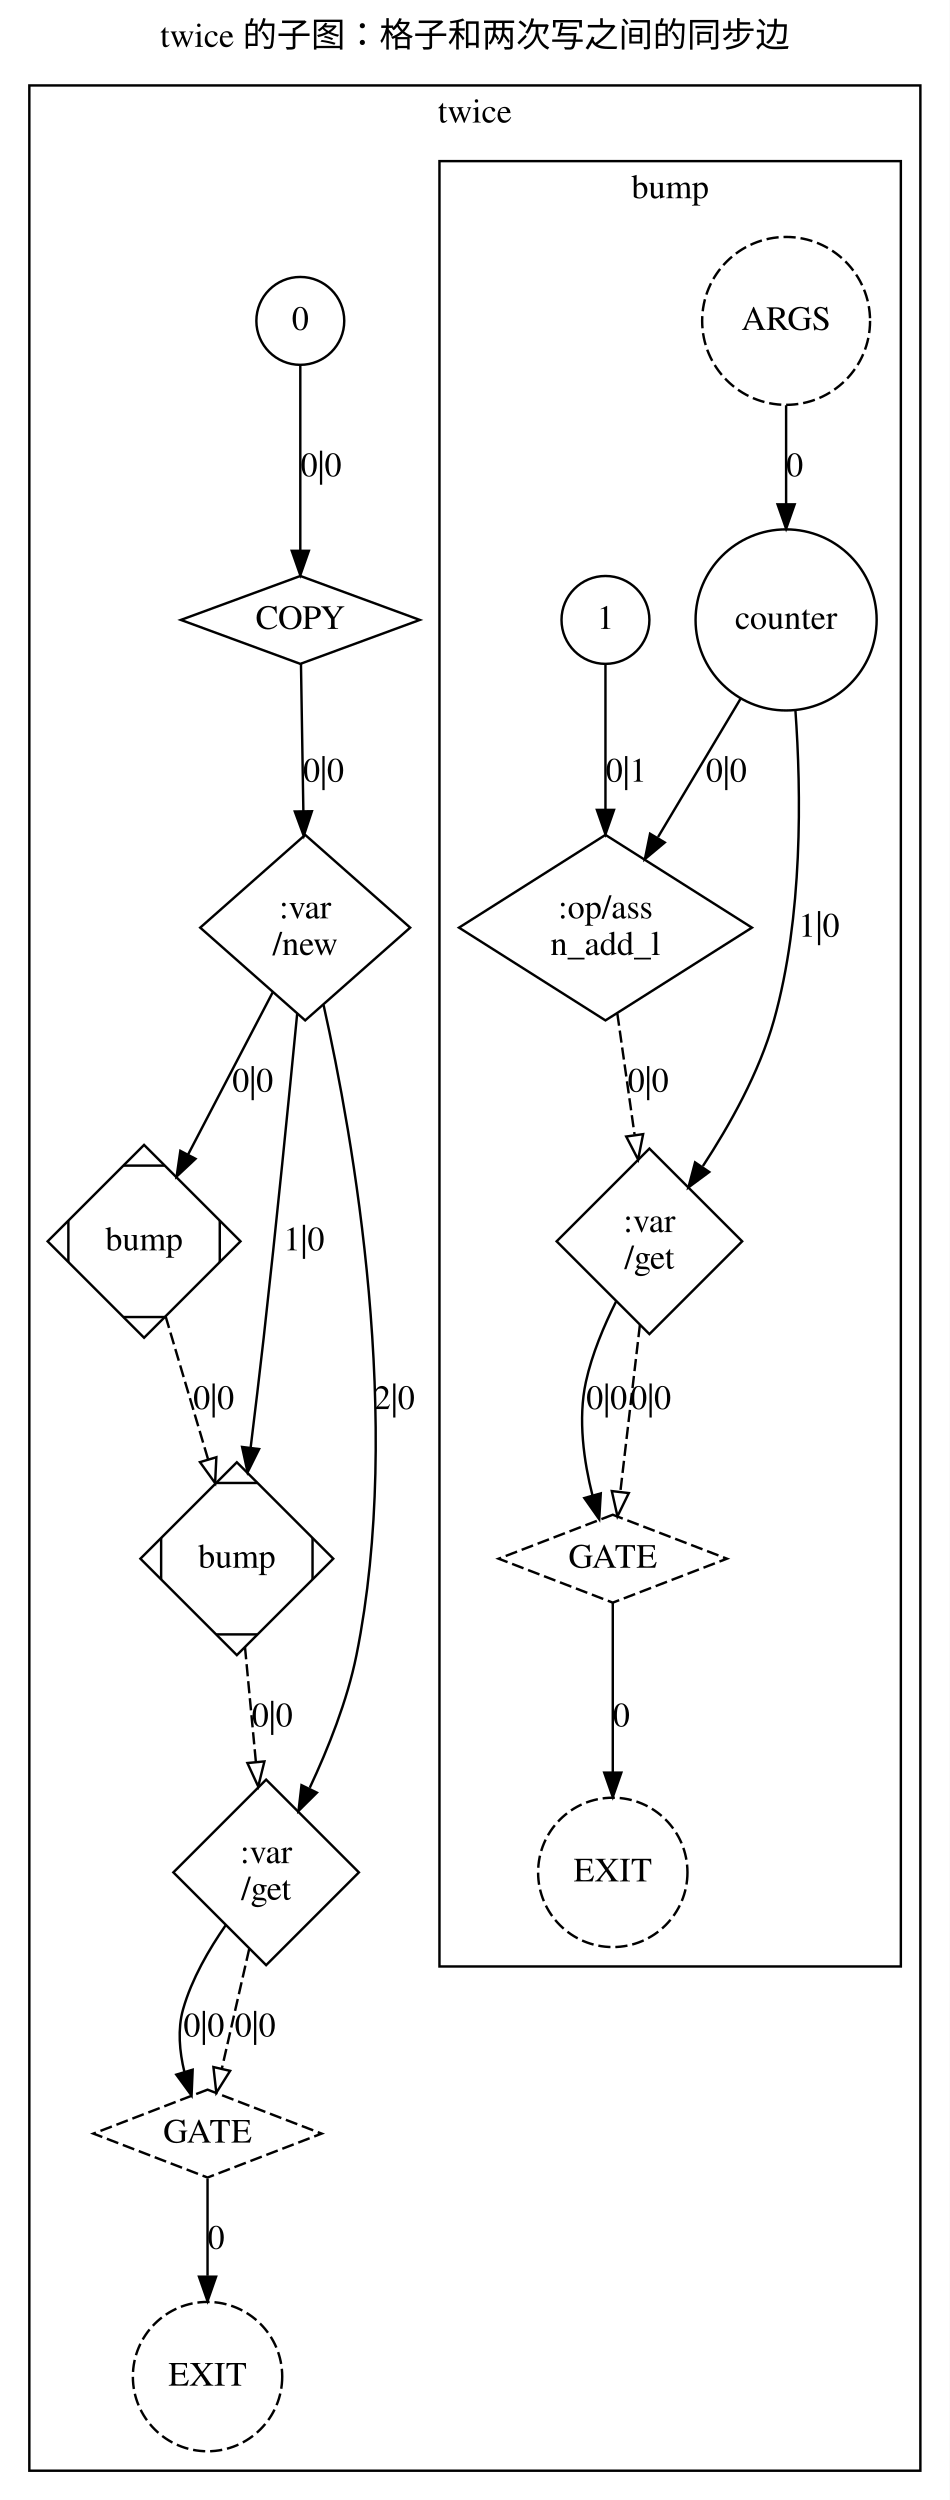
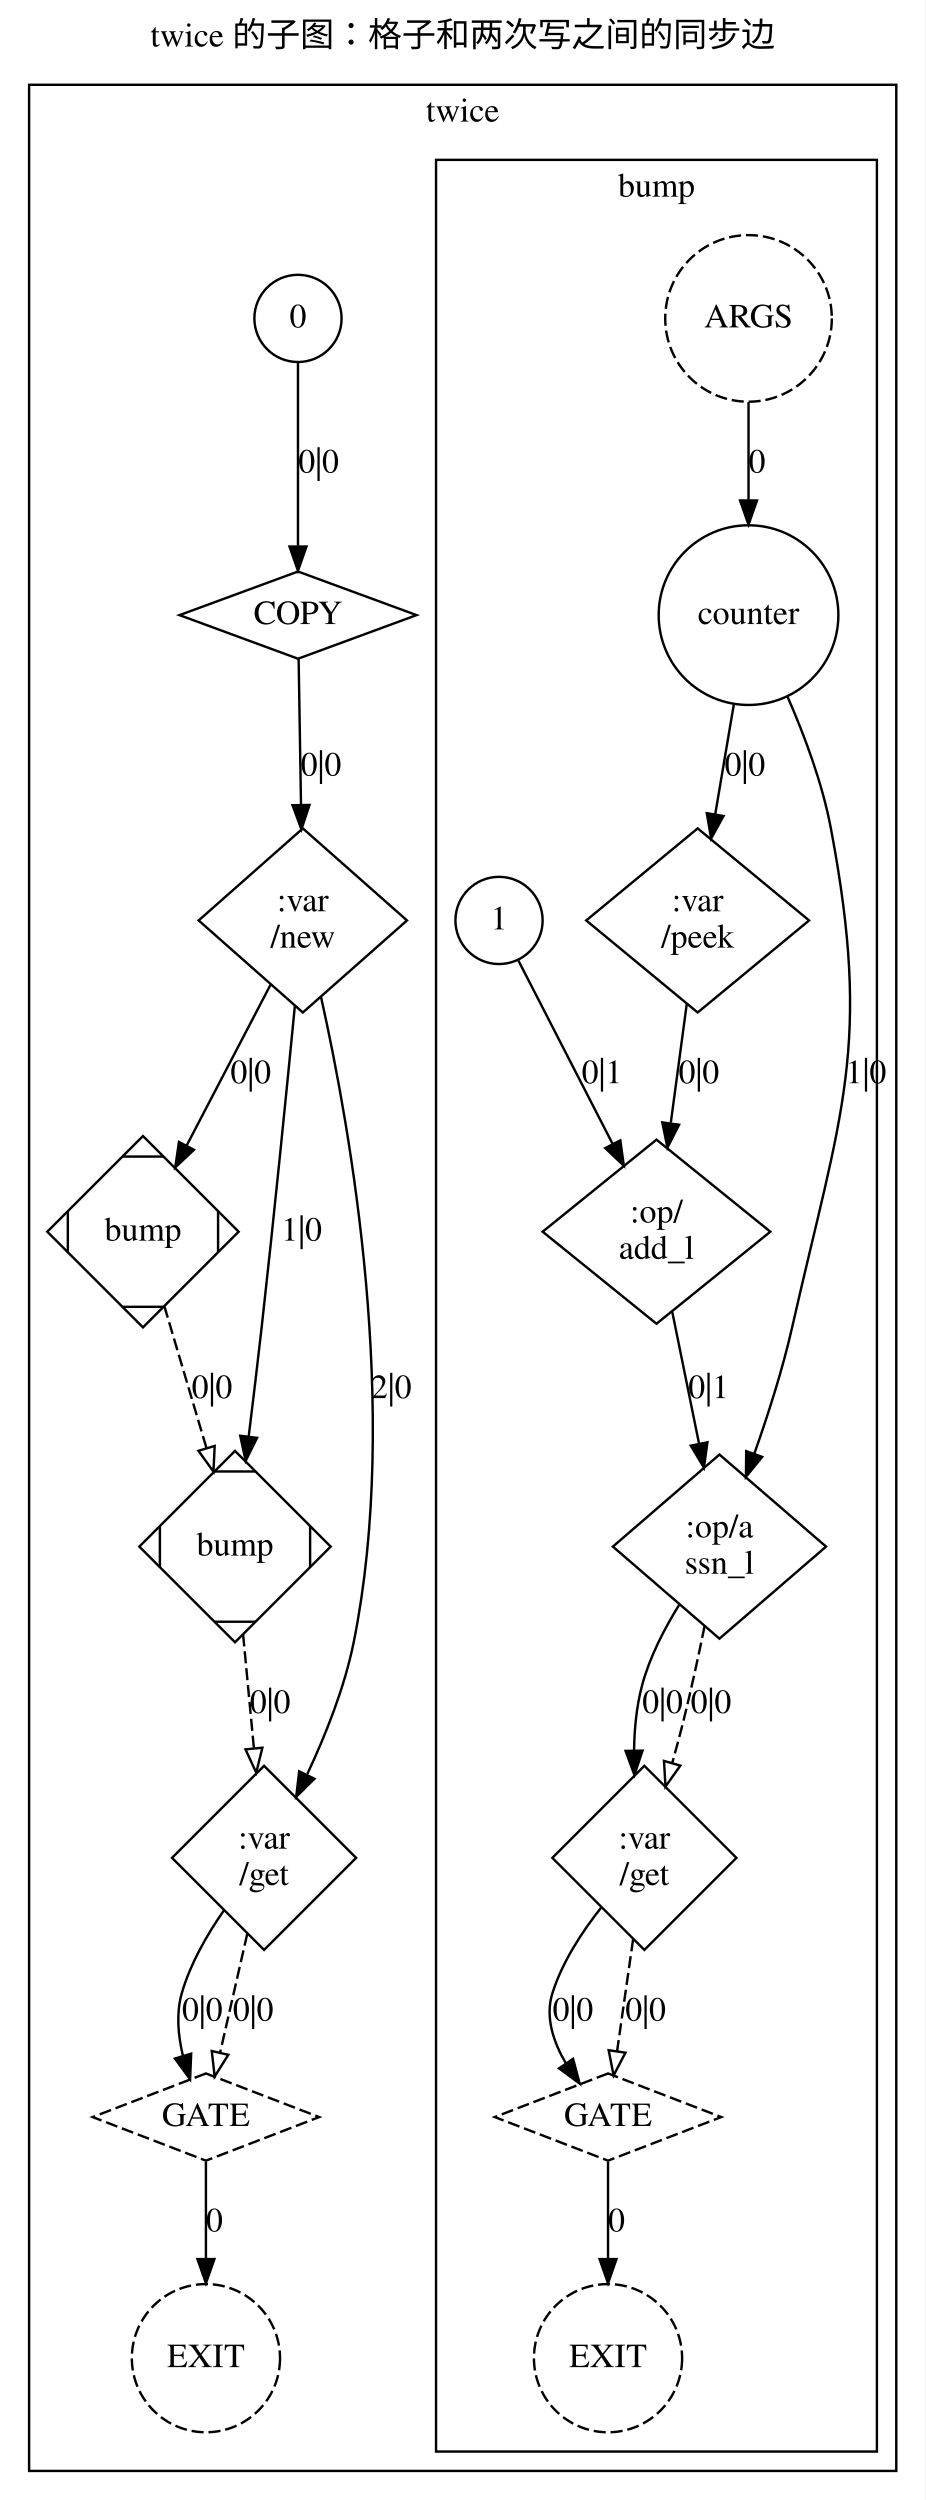
- <svg xmlns="http://www.w3.org/2000/svg" xmlns:xlink="http://www.w3.org/1999/xlink" width="389pt" height="1024pt" viewBox="0.00 0.00 389.00 1024.08">
-   <g id="graph0" class="graph" transform="scale(1 1) rotate(0) translate(4 1020.08)">
-     <polygon fill="white" stroke="transparent" points="-4,4 -4,-1020.08 385,-1020.08 385,4 -4,4" />
-     <text text-anchor="middle" x="190.5" y="-1000.88" font-family="Times,serif" font-size="14.00">twice 的子图：格子和两次写之间的同步边</text>
+ <svg xmlns="http://www.w3.org/2000/svg" xmlns:xlink="http://www.w3.org/1999/xlink" width="382pt" height="1032pt" viewBox="0.00 0.00 382.00 1032.08">
+   <g id="graph0" class="graph" transform="scale(1 1) rotate(0) translate(4 1028.08)">
+     <polygon fill="white" stroke="transparent" points="-4,4 -4,-1028.08 378,-1028.08 378,4 -4,4" />
+     <text text-anchor="middle" x="187" y="-1008.88" font-family="Times,serif" font-size="14.00">twice 的子图：格子和两次写之间的同步边</text>
    <g id="clust1" class="cluster">
      <g id="a_clust1">
        <a xlink:title="() =&gt; int">
-           <polygon fill="none" stroke="black" points="8,-8 8,-985.08 373,-985.08 373,-8 8,-8" />
-           <text text-anchor="middle" x="190.5" y="-969.88" font-family="Times,serif" font-size="14.00">twice</text>
+           <polygon fill="none" stroke="black" points="8,-8 8,-993.08 366,-993.08 366,-8 8,-8" />
+           <text text-anchor="middle" x="187" y="-977.88" font-family="Times,serif" font-size="14.00">twice</text>
        </a>
      </g>
    </g>
    <g id="clust2" class="cluster">
      <g id="a_clust2">
        <a xlink:title="(var counter: int) =&gt; int">
-           <polygon fill="none" stroke="black" points="176,-214.55 176,-954.08 365,-954.08 365,-214.55 176,-214.55" />
-           <text text-anchor="middle" x="270.5" y="-938.88" font-family="Times,serif" font-size="14.00">bump</text>
+           <polygon fill="none" stroke="black" points="176,-16 176,-962.08 358,-962.08 358,-16 176,-16" />
+           <text text-anchor="middle" x="267" y="-946.88" font-family="Times,serif" font-size="14.00">bump</text>
        </a>
      </g>
    </g>
    <g id="node1" class="node">
-       <ellipse fill="none" stroke="black" stroke-dasharray="5,2" cx="318" cy="-888.63" rx="34.39" ry="34.39" />
-       <text text-anchor="middle" x="318" y="-884.93" font-family="Times,serif" font-size="14.00">ARGS</text>
+       <ellipse fill="none" stroke="black" stroke-dasharray="5,2" cx="305" cy="-896.63" rx="34.39" ry="34.39" />
+       <text text-anchor="middle" x="305" y="-892.93" font-family="Times,serif" font-size="14.00">ARGS</text>
    </g>
    <g id="node3" class="node">
      <g id="a_node3">
        <a xlink:title="counter">
-           <ellipse fill="none" stroke="black" cx="318" cy="-766.14" rx="37.09" ry="37.09" />
-           <text text-anchor="middle" x="318" y="-762.44" font-family="Times,serif" font-size="14.00">counter</text>
+           <ellipse fill="none" stroke="black" cx="305" cy="-774.14" rx="37.09" ry="37.09" />
+           <text text-anchor="middle" x="305" y="-770.44" font-family="Times,serif" font-size="14.00">counter</text>
        </a>
      </g>
    </g>
    <g id="edge1" class="edge">
-       <path fill="none" stroke="black" d="M318,-854.07C318,-841.53 318,-827.06 318,-813.56" />
-       <polygon fill="black" stroke="black" points="321.5,-813.48 318,-803.48 314.5,-813.48 321.5,-813.48" />
-       <text text-anchor="middle" x="321.5" y="-824.99" font-family="Times,serif" font-size="14.00">0</text>
+       <path fill="none" stroke="black" d="M305,-862.07C305,-849.53 305,-835.06 305,-821.56" />
+       <polygon fill="black" stroke="black" points="308.5,-821.48 305,-811.48 301.5,-821.48 308.5,-821.48" />
+       <text text-anchor="middle" x="308.5" y="-832.99" font-family="Times,serif" font-size="14.00">0</text>
    </g>
    <g id="node2" class="node">
-       <ellipse fill="none" stroke="black" stroke-dasharray="5,2" cx="247" cy="-253.09" rx="30.59" ry="30.59" />
-       <text text-anchor="middle" x="247" y="-249.39" font-family="Times,serif" font-size="14.00">EXIT</text>
+       <ellipse fill="none" stroke="black" stroke-dasharray="5,2" cx="247" cy="-54.55" rx="30.59" ry="30.59" />
+       <text text-anchor="middle" x="247" y="-50.85" font-family="Times,serif" font-size="14.00">EXIT</text>
    </g>
    <g id="node5" class="node">
      <g id="a_node5">
-         <a xlink:title=":op/assn_add_l">
-           <polygon fill="none" stroke="black" points="244,-678.09 184,-640.09 244,-602.09 304,-640.09 244,-678.09" />
-           <text text-anchor="middle" x="244" y="-643.89" font-family="Times,serif" font-size="14.00">:op/ass</text>
-           <text text-anchor="middle" x="244" y="-628.89" font-family="Times,serif" font-size="14.00">n_add_l</text>
+         <a xlink:title=":var/peek">
+           <polygon fill="none" stroke="black" points="284,-686.09 238,-648.09 284,-610.09 330,-648.09 284,-686.09" />
+           <text text-anchor="middle" x="284" y="-651.89" font-family="Times,serif" font-size="14.00">:var</text>
+           <text text-anchor="middle" x="284" y="-636.89" font-family="Times,serif" font-size="14.00">/peek</text>
        </a>
      </g>
    </g>
    <g id="edge3" class="edge">
-       <path fill="none" stroke="black" d="M299.33,-733.84C289.04,-716.6 276.24,-695.13 265.53,-677.19" />
-       <polygon fill="black" stroke="black" points="268.28,-674.97 260.15,-668.17 262.27,-678.55 268.28,-674.97" />
-       <text text-anchor="middle" x="293.5" y="-699.89" font-family="Times,serif" font-size="14.00">0|0</text>
-     </g>
-     <g id="node6" class="node">
-       <g id="a_node6">
-         <a xlink:title=":var/get">
-           <polygon fill="none" stroke="black" points="262,-549.59 224,-511.59 262,-473.59 300,-511.59 262,-549.59" />
-           <text text-anchor="middle" x="262" y="-515.39" font-family="Times,serif" font-size="14.00">:var</text>
-           <text text-anchor="middle" x="262" y="-500.39" font-family="Times,serif" font-size="14.00">/get</text>
-         </a>
-       </g>
-     </g>
-     <g id="edge5" class="edge">
-       <path fill="none" stroke="black" d="M321.81,-729.09C324.21,-695.54 324.93,-644.49 313,-602.09 306.99,-580.74 294.83,-559.07 283.9,-542.4" />
-       <polygon fill="black" stroke="black" points="286.5,-540 277.99,-533.69 280.7,-543.93 286.5,-540" />
-       <text text-anchor="middle" x="331.5" y="-636.39" font-family="Times,serif" font-size="14.00">1|0</text>
+       <path fill="none" stroke="black" d="M298.93,-737.26C296.52,-723.08 293.74,-706.66 291.24,-691.86" />
+       <polygon fill="black" stroke="black" points="294.68,-691.2 289.56,-681.92 287.78,-692.37 294.68,-691.2" />
+       <text text-anchor="middle" x="303.5" y="-707.89" font-family="Times,serif" font-size="14.00">0|0</text>
+     </g>
+     <g id="node7" class="node">
+       <g id="a_node7">
+         <a xlink:title=":op/assn_l">
+           <polygon fill="none" stroke="black" points="293,-427.59 249,-389.59 293,-351.59 337,-389.59 293,-427.59" />
+           <text text-anchor="middle" x="293" y="-393.39" font-family="Times,serif" font-size="14.00">:op/a</text>
+           <text text-anchor="middle" x="293" y="-378.39" font-family="Times,serif" font-size="14.00">ssn_l</text>
+         </a>
+       </g>
+     </g>
+     <g id="edge6" class="edge">
+       <path fill="none" stroke="black" d="M321.08,-740.52C328.08,-724.53 335.49,-704.75 339,-686.09 356,-595.85 343.3,-569.65 323,-480.09 319.04,-462.62 312.99,-443.75 307.36,-427.87" />
+       <polygon fill="black" stroke="black" points="310.63,-426.61 303.93,-418.4 304.05,-428.99 310.63,-426.61" />
+       <text text-anchor="middle" x="353.5" y="-580.89" font-family="Times,serif" font-size="14.00">1|0</text>
    </g>
    <g id="node4" class="node">
      <g id="a_node4">
        <a xlink:title="1">
-           <ellipse fill="none" stroke="black" cx="244" cy="-766.14" rx="18" ry="18" />
-           <text text-anchor="middle" x="244" y="-762.44" font-family="Times,serif" font-size="14.00">1</text>
-         </a>
-       </g>
+           <ellipse fill="none" stroke="black" cx="202" cy="-648.09" rx="18" ry="18" />
+           <text text-anchor="middle" x="202" y="-644.39" font-family="Times,serif" font-size="14.00">1</text>
+         </a>
+       </g>
+     </g>
+     <g id="node6" class="node">
+       <g id="a_node6">
+         <a xlink:title=":op/add_l">
+           <polygon fill="none" stroke="black" points="267,-557.59 220,-519.59 267,-481.59 314,-519.59 267,-557.59" />
+           <text text-anchor="middle" x="267" y="-523.39" font-family="Times,serif" font-size="14.00">:op/</text>
+           <text text-anchor="middle" x="267" y="-508.39" font-family="Times,serif" font-size="14.00">add_l</text>
+         </a>
+       </g>
+     </g>
+     <g id="edge5" class="edge">
+       <path fill="none" stroke="black" d="M209.97,-631.58C219.59,-612.86 236.06,-580.8 248.84,-555.94" />
+       <polygon fill="black" stroke="black" points="252.07,-557.3 253.53,-546.81 245.85,-554.1 252.07,-557.3" />
+       <text text-anchor="middle" x="244.5" y="-580.89" font-family="Times,serif" font-size="14.00">0|1</text>
    </g>
    <g id="edge4" class="edge">
-       <path fill="none" stroke="black" d="M244,-747.89C244,-732.5 244,-709.24 244,-688.35" />
-       <polygon fill="black" stroke="black" points="247.5,-688.33 244,-678.33 240.5,-688.33 247.5,-688.33" />
-       <text text-anchor="middle" x="252.5" y="-699.89" font-family="Times,serif" font-size="14.00">0|1</text>
-     </g>
-     <g id="edge6" class="edge">
-       <path fill="none" stroke="black" stroke-dasharray="5,2" d="M248.87,-604.86C251.04,-589.62 253.62,-571.5 255.91,-555.37" />
-       <polygon fill="none" stroke="black" points="259.43,-555.5 257.37,-545.11 252.5,-554.52 259.43,-555.5" />
-       <text text-anchor="middle" x="261.5" y="-572.89" font-family="Times,serif" font-size="14.00">0|0</text>
-     </g>
-     <g id="node7" class="node">
-       <g id="a_node7">
-         <a xlink:title="GATE">
-           <polygon fill="none" stroke="black" stroke-dasharray="5,2" points="247,-399.59 200.25,-381.59 247,-363.59 293.75,-381.59 247,-399.59" />
-           <text text-anchor="middle" x="247" y="-377.89" font-family="Times,serif" font-size="14.00">GATE</text>
-         </a>
-       </g>
+       <path fill="none" stroke="black" d="M279.49,-613.53C277.47,-598.52 275.07,-580.62 272.91,-564.56" />
+       <polygon fill="black" stroke="black" points="276.33,-563.76 271.53,-554.32 269.4,-564.7 276.33,-563.76" />
+       <text text-anchor="middle" x="284.5" y="-580.89" font-family="Times,serif" font-size="14.00">0|0</text>
    </g>
    <g id="edge7" class="edge">
-       <path fill="none" stroke="black" d="M248.34,-486.92C243.42,-477.1 238.47,-465.38 236,-454.09 232.64,-438.75 235.19,-421.32 238.68,-407.52" />
-       <polygon fill="black" stroke="black" points="242.08,-408.34 241.44,-397.76 235.35,-406.43 242.08,-408.34" />
-       <text text-anchor="middle" x="244.5" y="-442.89" font-family="Times,serif" font-size="14.00">0|0</text>
+       <path fill="none" stroke="black" d="M273.49,-486.62C276.84,-470.16 280.96,-449.88 284.55,-432.21" />
+       <polygon fill="black" stroke="black" points="288.03,-432.65 286.59,-422.16 281.17,-431.26 288.03,-432.65" />
+       <text text-anchor="middle" x="288.5" y="-450.89" font-family="Times,serif" font-size="14.00">0|1</text>
+     </g>
+     <g id="node8" class="node">
+       <g id="a_node8">
+         <a xlink:title=":var/get">
+           <polygon fill="none" stroke="black" points="262,-299.09 224,-261.09 262,-223.09 300,-261.09 262,-299.09" />
+           <text text-anchor="middle" x="262" y="-264.89" font-family="Times,serif" font-size="14.00">:var</text>
+           <text text-anchor="middle" x="262" y="-249.89" font-family="Times,serif" font-size="14.00">/get</text>
+         </a>
+       </g>
    </g>
    <g id="edge8" class="edge">
-       <path fill="none" stroke="black" stroke-dasharray="5,2" d="M258.1,-477.3C255.61,-456.05 252.42,-428.88 250.11,-409.1" />
-       <polygon fill="none" stroke="black" points="253.56,-408.47 248.92,-398.95 246.6,-409.29 253.56,-408.47" />
-       <text text-anchor="middle" x="262.5" y="-442.89" font-family="Times,serif" font-size="14.00">0|0</text>
-     </g>
-     <g id="edge2" class="edge">
-       <path fill="none" stroke="black" d="M247,-363.53C247,-345.79 247,-317.39 247,-293.97" />
-       <polygon fill="black" stroke="black" points="250.5,-293.95 247,-283.95 243.5,-293.95 250.5,-293.95" />
-       <text text-anchor="middle" x="250.5" y="-312.89" font-family="Times,serif" font-size="14.00">0</text>
-     </g>
-     <g id="node8" class="node">
-       <ellipse fill="none" stroke="black" stroke-dasharray="5,2" cx="81" cy="-46.55" rx="30.59" ry="30.59" />
-       <text text-anchor="middle" x="81" y="-42.85" font-family="Times,serif" font-size="14.00">EXIT</text>
+       <path fill="none" stroke="black" d="M276.39,-365.58C270.28,-355.76 264.1,-343.87 261,-332.09 258.77,-323.65 257.88,-314.43 257.74,-305.53" />
+       <polygon fill="black" stroke="black" points="261.24,-305.35 257.89,-295.3 254.24,-305.25 261.24,-305.35" />
+       <text text-anchor="middle" x="269.5" y="-320.89" font-family="Times,serif" font-size="14.00">0|0</text>
+     </g>
+     <g id="edge9" class="edge">
+       <path fill="none" stroke="black" stroke-dasharray="5,2" d="M286.87,-356.8C284.33,-344.36 281.23,-330.01 278,-317.09 276.64,-311.67 275.11,-305.97 273.54,-300.38" />
+       <polygon fill="none" stroke="black" points="276.84,-299.18 270.72,-290.53 270.11,-301.11 276.84,-299.18" />
+       <text text-anchor="middle" x="289.5" y="-320.89" font-family="Times,serif" font-size="14.00">0|0</text>
    </g>
    <g id="node9" class="node">
      <g id="a_node9">
-         <a xlink:title="0">
-           <ellipse fill="none" stroke="black" cx="119" cy="-888.63" rx="18" ry="18" />
-           <text text-anchor="middle" x="119" y="-884.93" font-family="Times,serif" font-size="14.00">0</text>
-         </a>
-       </g>
+         <a xlink:title="GATE">
+           <polygon fill="none" stroke="black" stroke-dasharray="5,2" points="247,-172.09 200.25,-154.09 247,-136.09 293.75,-154.09 247,-172.09" />
+           <text text-anchor="middle" x="247" y="-150.39" font-family="Times,serif" font-size="14.00">GATE</text>
+         </a>
+       </g>
+     </g>
+     <g id="edge10" class="edge">
+       <path fill="none" stroke="black" d="M244.13,-240.52C236.33,-230.66 228.04,-218.06 224,-205.09 220.96,-195.35 224.47,-185.02 229.58,-176.3" />
+       <polygon fill="black" stroke="black" points="232.57,-178.13 235.29,-167.89 226.78,-174.2 232.57,-178.13" />
+       <text text-anchor="middle" x="232.5" y="-193.89" font-family="Times,serif" font-size="14.00">0|0</text>
+     </g>
+     <g id="edge11" class="edge">
+       <path fill="none" stroke="black" stroke-dasharray="5,2" d="M257.34,-227.45C255.21,-212.58 252.73,-195.21 250.73,-181.22" />
+       <polygon fill="none" stroke="black" points="254.19,-180.68 249.31,-171.28 247.26,-181.67 254.19,-180.68" />
+       <text text-anchor="middle" x="262.5" y="-193.89" font-family="Times,serif" font-size="14.00">0|0</text>
+     </g>
+     <g id="edge2" class="edge">
+       <path fill="none" stroke="black" d="M247,-135.66C247,-124.56 247,-109.72 247,-95.83" />
+       <polygon fill="black" stroke="black" points="250.5,-95.47 247,-85.47 243.5,-95.47 250.5,-95.47" />
+       <text text-anchor="middle" x="250.5" y="-106.89" font-family="Times,serif" font-size="14.00">0</text>
    </g>
    <g id="node10" class="node">
-       <g id="a_node10">
-         <a xlink:title="COPY">
-           <polygon fill="none" stroke="black" points="119,-784.14 70.07,-766.14 119,-748.14 167.93,-766.14 119,-784.14" />
-           <text text-anchor="middle" x="119" y="-762.44" font-family="Times,serif" font-size="14.00">COPY</text>
-         </a>
-       </g>
-     </g>
-     <g id="edge10" class="edge">
-       <path fill="none" stroke="black" d="M119,-870.63C119,-850.91 119,-818.15 119,-794.77" />
-       <polygon fill="black" stroke="black" points="122.5,-794.45 119,-784.45 115.5,-794.45 122.5,-794.45" />
-       <text text-anchor="middle" x="127.5" y="-824.99" font-family="Times,serif" font-size="14.00">0|0</text>
+       <ellipse fill="none" stroke="black" stroke-dasharray="5,2" cx="81" cy="-54.55" rx="30.59" ry="30.59" />
+       <text text-anchor="middle" x="81" y="-50.85" font-family="Times,serif" font-size="14.00">EXIT</text>
    </g>
    <g id="node11" class="node">
      <g id="a_node11">
-         <a xlink:title=":var/new">
-           <polygon fill="none" stroke="black" points="121,-678.09 78,-640.09 121,-602.09 164,-640.09 121,-678.09" />
-           <text text-anchor="middle" x="121" y="-643.89" font-family="Times,serif" font-size="14.00">:var</text>
-           <text text-anchor="middle" x="121" y="-628.89" font-family="Times,serif" font-size="14.00">/new</text>
-         </a>
-       </g>
-     </g>
-     <g id="edge11" class="edge">
-       <path fill="none" stroke="black" d="M119.27,-748.15C119.52,-732.64 119.91,-708.98 120.25,-687.84" />
-       <polygon fill="black" stroke="black" points="123.75,-687.77 120.41,-677.71 116.75,-687.66 123.75,-687.77" />
-       <text text-anchor="middle" x="128.5" y="-699.89" font-family="Times,serif" font-size="14.00">0|0</text>
+         <a xlink:title="0">
+           <ellipse fill="none" stroke="black" cx="119" cy="-896.63" rx="18" ry="18" />
+           <text text-anchor="middle" x="119" y="-892.93" font-family="Times,serif" font-size="14.00">0</text>
+         </a>
+       </g>
    </g>
    <g id="node12" class="node">
      <g id="a_node12">
-         <a xlink:title="bump">
-           <polygon fill="none" stroke="black" points="55,-551.09 15.5,-511.59 55,-472.09 94.5,-511.59 55,-551.09" />
-           <polyline fill="none" stroke="black" points="23.99,-520.08 23.99,-503.11 " />
-           <polyline fill="none" stroke="black" points="46.51,-480.58 63.49,-480.58 " />
-           <polyline fill="none" stroke="black" points="86.01,-503.11 86.01,-520.08 " />
-           <polyline fill="none" stroke="black" points="63.49,-542.61 46.51,-542.61 " />
-           <text text-anchor="middle" x="55" y="-507.89" font-family="Times,serif" font-size="14.00">bump</text>
-         </a>
-       </g>
-     </g>
-     <g id="edge12" class="edge">
-       <path fill="none" stroke="black" d="M107.64,-613.5C97.67,-594.38 83.93,-568.04 72.99,-547.07" />
-       <polygon fill="black" stroke="black" points="76.06,-545.4 68.34,-538.16 69.86,-548.64 76.06,-545.4" />
-       <text text-anchor="middle" x="99.5" y="-572.89" font-family="Times,serif" font-size="14.00">0|0</text>
+         <a xlink:title="COPY">
+           <polygon fill="none" stroke="black" points="119,-792.14 70.07,-774.14 119,-756.14 167.93,-774.14 119,-792.14" />
+           <text text-anchor="middle" x="119" y="-770.44" font-family="Times,serif" font-size="14.00">COPY</text>
+         </a>
+       </g>
+     </g>
+     <g id="edge13" class="edge">
+       <path fill="none" stroke="black" d="M119,-878.63C119,-858.91 119,-826.15 119,-802.77" />
+       <polygon fill="black" stroke="black" points="122.5,-802.45 119,-792.45 115.5,-802.45 122.5,-802.45" />
+       <text text-anchor="middle" x="127.5" y="-832.99" font-family="Times,serif" font-size="14.00">0|0</text>
    </g>
    <g id="node13" class="node">
      <g id="a_node13">
-         <a xlink:title="bump">
-           <polygon fill="none" stroke="black" points="93,-421.09 53.5,-381.59 93,-342.09 132.5,-381.59 93,-421.09" />
-           <polyline fill="none" stroke="black" points="61.99,-390.08 61.99,-373.11 " />
-           <polyline fill="none" stroke="black" points="84.51,-350.58 101.49,-350.58 " />
-           <polyline fill="none" stroke="black" points="124.01,-373.11 124.01,-390.08 " />
-           <polyline fill="none" stroke="black" points="101.49,-412.61 84.51,-412.61 " />
-           <text text-anchor="middle" x="93" y="-377.89" font-family="Times,serif" font-size="14.00">bump</text>
-         </a>
-       </g>
-     </g>
-     <g id="edge13" class="edge">
-       <path fill="none" stroke="black" d="M117.72,-604.85C114.44,-571.08 109.16,-518 104,-472.09 102.35,-457.45 100.43,-441.47 98.66,-427.12" />
-       <polygon fill="black" stroke="black" points="102.11,-426.49 97.4,-417 95.16,-427.36 102.11,-426.49" />
-       <text text-anchor="middle" x="120.5" y="-507.89" font-family="Times,serif" font-size="14.00">1|0</text>
+         <a xlink:title=":var/new">
+           <polygon fill="none" stroke="black" points="121,-686.09 78,-648.09 121,-610.09 164,-648.09 121,-686.09" />
+           <text text-anchor="middle" x="121" y="-651.89" font-family="Times,serif" font-size="14.00">:var</text>
+           <text text-anchor="middle" x="121" y="-636.89" font-family="Times,serif" font-size="14.00">/new</text>
+         </a>
+       </g>
+     </g>
+     <g id="edge14" class="edge">
+       <path fill="none" stroke="black" d="M119.27,-756.15C119.52,-740.64 119.91,-716.98 120.25,-695.84" />
+       <polygon fill="black" stroke="black" points="123.75,-695.77 120.41,-685.71 116.75,-695.66 123.75,-695.77" />
+       <text text-anchor="middle" x="128.5" y="-707.89" font-family="Times,serif" font-size="14.00">0|0</text>
    </g>
    <g id="node14" class="node">
      <g id="a_node14">
-         <a xlink:title=":var/get">
-           <polygon fill="none" stroke="black" points="105,-291.09 67,-253.09 105,-215.09 143,-253.09 105,-291.09" />
-           <text text-anchor="middle" x="105" y="-256.89" font-family="Times,serif" font-size="14.00">:var</text>
-           <text text-anchor="middle" x="105" y="-241.89" font-family="Times,serif" font-size="14.00">/get</text>
+         <a xlink:title="bump">
+           <polygon fill="none" stroke="black" points="55,-559.09 15.5,-519.59 55,-480.09 94.5,-519.59 55,-559.09" />
+           <polyline fill="none" stroke="black" points="23.99,-528.08 23.99,-511.11 " />
+           <polyline fill="none" stroke="black" points="46.51,-488.58 63.49,-488.58 " />
+           <polyline fill="none" stroke="black" points="86.01,-511.11 86.01,-528.08 " />
+           <polyline fill="none" stroke="black" points="63.49,-550.61 46.51,-550.61 " />
+           <text text-anchor="middle" x="55" y="-515.89" font-family="Times,serif" font-size="14.00">bump</text>
        </a>
      </g>
    </g>
    <g id="edge15" class="edge">
-       <path fill="none" stroke="black" d="M128.53,-608.39C140.66,-554.11 161.31,-437.86 142,-342.09 138.23,-323.39 130.37,-303.72 122.86,-287.73" />
-       <polygon fill="black" stroke="black" points="125.79,-285.75 118.27,-278.29 119.49,-288.81 125.79,-285.75" />
-       <text text-anchor="middle" x="157.5" y="-442.89" font-family="Times,serif" font-size="14.00">2|0</text>
-     </g>
-     <g id="edge14" class="edge">
-       <path fill="none" stroke="black" stroke-dasharray="5,2" d="M63.81,-480.91C68.98,-463.5 75.57,-441.29 81.19,-422.39" />
-       <polygon fill="none" stroke="black" points="84.61,-423.15 84.1,-412.56 77.9,-421.15 84.61,-423.15" />
-       <text text-anchor="middle" x="83.5" y="-442.89" font-family="Times,serif" font-size="14.00">0|0</text>
-     </g>
-     <g id="edge16" class="edge">
-       <path fill="none" stroke="black" stroke-dasharray="5,2" d="M96.34,-345.36C97.72,-330.86 99.33,-313.91 100.78,-298.58" />
-       <polygon fill="none" stroke="black" points="104.3,-298.56 101.76,-288.27 97.33,-297.89 104.3,-298.56" />
-       <text text-anchor="middle" x="107.5" y="-312.89" font-family="Times,serif" font-size="14.00">0|0</text>
+       <path fill="none" stroke="black" d="M107.64,-621.5C97.67,-602.38 83.93,-576.04 72.99,-555.07" />
+       <polygon fill="black" stroke="black" points="76.06,-553.4 68.34,-546.16 69.86,-556.64 76.06,-553.4" />
+       <text text-anchor="middle" x="99.5" y="-580.89" font-family="Times,serif" font-size="14.00">0|0</text>
    </g>
    <g id="node15" class="node">
      <g id="a_node15">
+         <a xlink:title="bump">
+           <polygon fill="none" stroke="black" points="93,-429.09 53.5,-389.59 93,-350.09 132.5,-389.59 93,-429.09" />
+           <polyline fill="none" stroke="black" points="61.99,-398.08 61.99,-381.11 " />
+           <polyline fill="none" stroke="black" points="84.51,-358.58 101.49,-358.58 " />
+           <polyline fill="none" stroke="black" points="124.01,-381.11 124.01,-398.08 " />
+           <polyline fill="none" stroke="black" points="101.49,-420.61 84.51,-420.61 " />
+           <text text-anchor="middle" x="93" y="-385.89" font-family="Times,serif" font-size="14.00">bump</text>
+         </a>
+       </g>
+     </g>
+     <g id="edge16" class="edge">
+       <path fill="none" stroke="black" d="M117.72,-612.85C114.44,-579.08 109.16,-526 104,-480.09 102.35,-465.45 100.43,-449.47 98.66,-435.12" />
+       <polygon fill="black" stroke="black" points="102.11,-434.49 97.4,-425 95.16,-435.36 102.11,-434.49" />
+       <text text-anchor="middle" x="120.5" y="-515.89" font-family="Times,serif" font-size="14.00">1|0</text>
+     </g>
+     <g id="node16" class="node">
+       <g id="a_node16">
+         <a xlink:title=":var/get">
+           <polygon fill="none" stroke="black" points="105,-299.09 67,-261.09 105,-223.09 143,-261.09 105,-299.09" />
+           <text text-anchor="middle" x="105" y="-264.89" font-family="Times,serif" font-size="14.00">:var</text>
+           <text text-anchor="middle" x="105" y="-249.89" font-family="Times,serif" font-size="14.00">/get</text>
+         </a>
+       </g>
+     </g>
+     <g id="edge18" class="edge">
+       <path fill="none" stroke="black" d="M128.53,-616.39C140.66,-562.11 161.31,-445.86 142,-350.09 138.23,-331.39 130.37,-311.72 122.86,-295.73" />
+       <polygon fill="black" stroke="black" points="125.79,-293.75 118.27,-286.29 119.49,-296.81 125.79,-293.75" />
+       <text text-anchor="middle" x="157.5" y="-450.89" font-family="Times,serif" font-size="14.00">2|0</text>
+     </g>
+     <g id="edge17" class="edge">
+       <path fill="none" stroke="black" stroke-dasharray="5,2" d="M63.81,-488.91C68.98,-471.5 75.57,-449.29 81.19,-430.39" />
+       <polygon fill="none" stroke="black" points="84.61,-431.15 84.1,-420.56 77.9,-429.15 84.61,-431.15" />
+       <text text-anchor="middle" x="83.5" y="-450.89" font-family="Times,serif" font-size="14.00">0|0</text>
+     </g>
+     <g id="edge19" class="edge">
+       <path fill="none" stroke="black" stroke-dasharray="5,2" d="M96.34,-353.36C97.72,-338.86 99.33,-321.91 100.78,-306.58" />
+       <polygon fill="none" stroke="black" points="104.3,-306.56 101.76,-296.27 97.33,-305.89 104.3,-306.56" />
+       <text text-anchor="middle" x="107.5" y="-320.89" font-family="Times,serif" font-size="14.00">0|0</text>
+     </g>
+     <g id="node17" class="node">
+       <g id="a_node17">
        <a xlink:title="GATE">
-           <polygon fill="none" stroke="black" stroke-dasharray="5,2" points="81,-164.09 34.25,-146.09 81,-128.09 127.75,-146.09 81,-164.09" />
-           <text text-anchor="middle" x="81" y="-142.39" font-family="Times,serif" font-size="14.00">GATE</text>
-         </a>
-       </g>
-     </g>
-     <g id="edge17" class="edge">
-       <path fill="none" stroke="black" d="M88.45,-231.46C81.62,-221.66 74.5,-209.4 71,-197.09 68.65,-188.83 69.52,-179.65 71.5,-171.43" />
-       <polygon fill="black" stroke="black" points="74.91,-172.27 74.46,-161.68 68.21,-170.24 74.91,-172.27" />
-       <text text-anchor="middle" x="79.5" y="-185.89" font-family="Times,serif" font-size="14.00">0|0</text>
-     </g>
-     <g id="edge18" class="edge">
-       <path fill="none" stroke="black" stroke-dasharray="5,2" d="M98.06,-221.72C94.52,-206.23 90.25,-187.58 86.88,-172.8" />
-       <polygon fill="none" stroke="black" points="90.24,-171.79 84.6,-162.82 83.41,-173.35 90.24,-171.79" />
-       <text text-anchor="middle" x="100.5" y="-185.89" font-family="Times,serif" font-size="14.00">0|0</text>
-     </g>
-     <g id="edge9" class="edge">
-       <path fill="none" stroke="black" d="M81,-127.66C81,-116.56 81,-101.72 81,-87.83" />
-       <polygon fill="black" stroke="black" points="84.5,-87.47 81,-77.47 77.5,-87.47 84.5,-87.47" />
-       <text text-anchor="middle" x="84.5" y="-98.89" font-family="Times,serif" font-size="14.00">0</text>
+           <polygon fill="none" stroke="black" stroke-dasharray="5,2" points="81,-172.09 34.25,-154.09 81,-136.09 127.75,-154.09 81,-172.09" />
+           <text text-anchor="middle" x="81" y="-150.39" font-family="Times,serif" font-size="14.00">GATE</text>
+         </a>
+       </g>
+     </g>
+     <g id="edge20" class="edge">
+       <path fill="none" stroke="black" d="M88.45,-239.46C81.62,-229.66 74.5,-217.4 71,-205.09 68.65,-196.83 69.52,-187.65 71.5,-179.43" />
+       <polygon fill="black" stroke="black" points="74.91,-180.27 74.46,-169.68 68.21,-178.24 74.91,-180.27" />
+       <text text-anchor="middle" x="79.5" y="-193.89" font-family="Times,serif" font-size="14.00">0|0</text>
+     </g>
+     <g id="edge21" class="edge">
+       <path fill="none" stroke="black" stroke-dasharray="5,2" d="M98.06,-229.72C94.52,-214.23 90.25,-195.58 86.88,-180.8" />
+       <polygon fill="none" stroke="black" points="90.24,-179.79 84.6,-170.82 83.41,-181.35 90.24,-179.79" />
+       <text text-anchor="middle" x="100.5" y="-193.89" font-family="Times,serif" font-size="14.00">0|0</text>
+     </g>
+     <g id="edge12" class="edge">
+       <path fill="none" stroke="black" d="M81,-135.66C81,-124.56 81,-109.72 81,-95.83" />
+       <polygon fill="black" stroke="black" points="84.5,-95.47 81,-85.47 77.5,-95.47 84.5,-95.47" />
+       <text text-anchor="middle" x="84.5" y="-106.89" font-family="Times,serif" font-size="14.00">0</text>
    </g>
  </g>
</svg>
